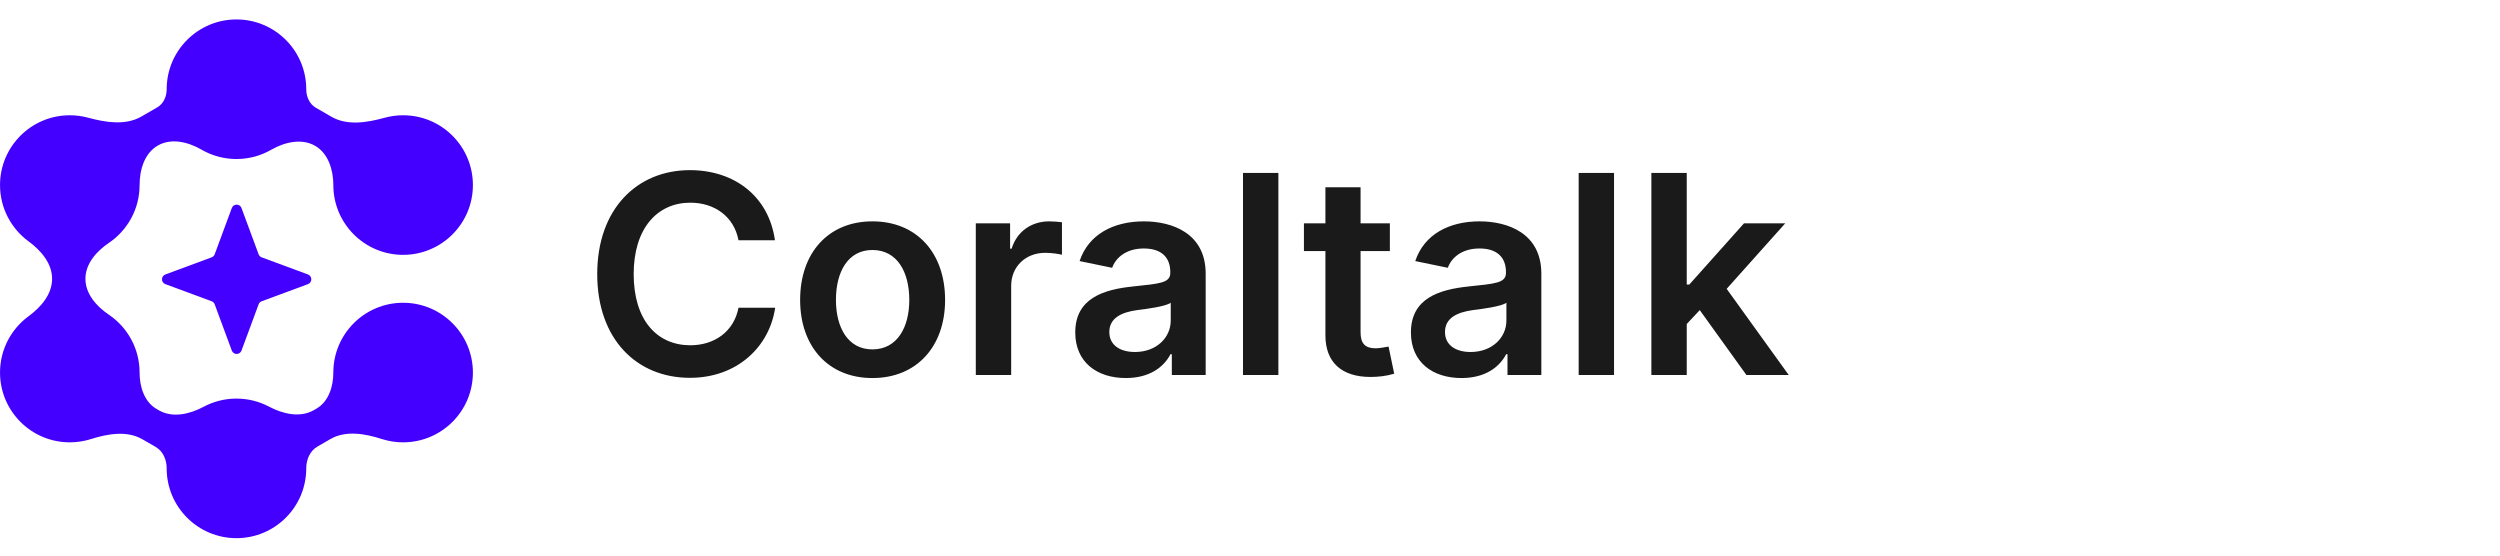
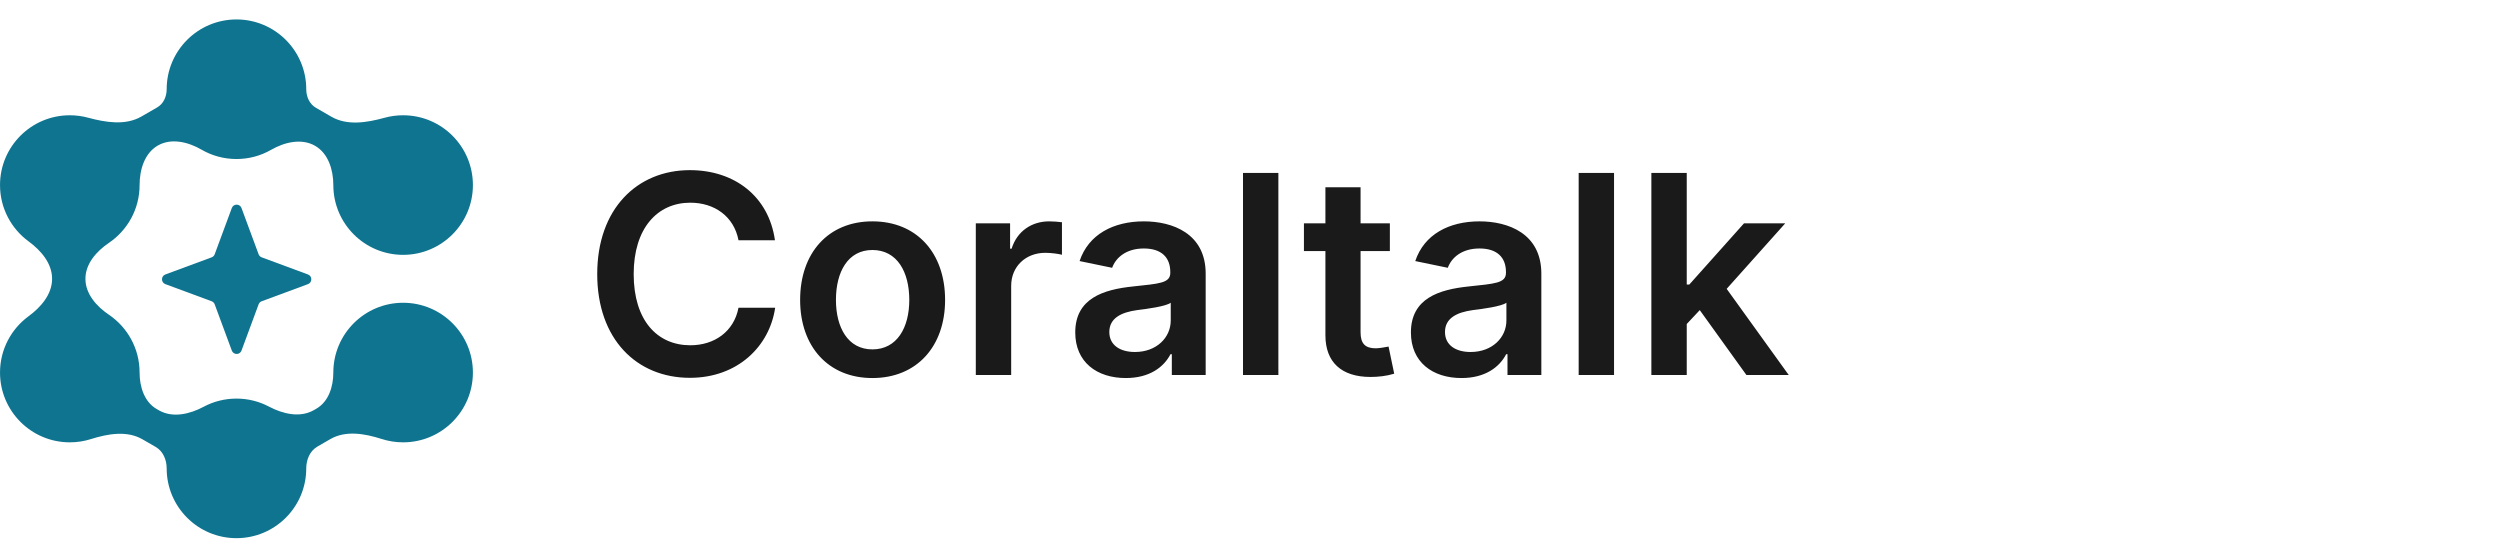
<svg xmlns="http://www.w3.org/2000/svg" width="180" height="40" viewBox="0 0 180 40" fill="none">
  <g transform="scale(0.028) translate(0, 50)">
-     <path d="M608.047 0C707.156 0 787.502 80.346 787.502 179.456C787.502 198.614 795.754 217.596 812.346 227.175L852.155 250.157C892.871 273.662 943.474 265.344 988.798 252.852C1004.02 248.658 1020.04 246.418 1036.59 246.418C1135.7 246.419 1216.04 326.758 1216.04 425.866C1216.04 524.975 1135.7 605.321 1036.59 605.322C937.482 605.322 857.136 524.976 857.136 425.866C857.136 386.756 844.211 344.541 810.341 324.986C775.761 305.021 731.866 315.322 697.237 335.203C670.965 350.285 640.514 358.911 608.047 358.911C575.326 358.911 544.654 350.15 518.242 334.849C483.762 314.872 440.255 304.347 405.745 324.273C371.596 343.991 358.957 386.434 358.957 425.866C358.957 487.753 327.631 542.319 279.97 574.578C247.932 596.263 219.676 628.234 219.676 666.92C219.676 705.606 247.931 737.577 279.967 759.263C327.626 791.525 358.95 846.095 358.95 907.98C358.95 944.597 371.092 983.433 402.804 1001.74L408.6 1005.09C443.774 1025.39 487.815 1015.11 523.645 995.981C548.802 982.553 577.533 974.942 608.04 974.942C638.285 974.942 666.781 982.426 691.78 995.642C727.772 1014.67 771.91 1024.92 807.168 1004.56L813.591 1000.85C845.019 982.707 857.129 944.269 857.129 907.98C857.13 808.871 937.476 728.531 1036.58 728.531C1135.69 728.532 1216.03 808.872 1216.03 907.98C1216.03 1007.09 1135.69 1087.43 1036.58 1087.44C1017.43 1087.44 998.98 1084.43 981.673 1078.88C938.218 1064.92 889.047 1056.25 849.521 1079.07L816.117 1098.36C796.728 1109.55 787.495 1132.01 787.495 1154.4C787.494 1253.51 707.149 1333.85 608.04 1333.85C508.932 1333.85 428.585 1253.51 428.584 1154.4C428.584 1132.38 419.452 1110.32 400.38 1099.31L366.246 1079.6C326.589 1056.71 277.263 1065.34 233.599 1079.13C216.529 1084.53 198.355 1087.44 179.502 1087.44C80.392 1087.44 0.046 1007.09 0.046 907.98C0.046 848.546 28.94 795.862 73.447 763.206C105.478 739.704 133.97 706.646 133.97 666.918C133.97 627.191 105.481 594.134 73.451 570.633C28.946 537.978 0.053 485.299 0.053 425.866C0.054 326.758 80.4 246.418 179.508 246.418C195.742 246.418 211.471 248.575 226.425 252.617C271.979 264.93 322.765 273.21 363.632 249.616L404.213 226.187C420.471 216.801 428.591 198.228 428.591 179.456C428.591 80.347 508.938 0.001 608.047 0Z" fill="#4400FF" />
-     <path d="M596.092 484.888C600.367 473.333 616.71 473.333 620.986 484.888L665.018 603.881C666.362 607.513 669.226 610.378 672.859 611.722L791.852 655.753C803.407 660.029 803.407 676.372 791.852 680.648L672.859 724.679C669.226 726.024 666.362 728.888 665.018 732.521L620.986 851.514C616.71 863.069 600.367 863.069 596.092 851.514L552.06 732.521C550.716 728.888 547.852 726.024 544.219 724.679L425.226 680.648C413.671 676.372 413.671 660.029 425.226 655.753L544.219 611.722C547.852 610.378 550.716 607.513 552.06 603.881L596.092 484.888Z" fill="#4400FF" />
+     <path d="M608.047 0C707.156 0 787.502 80.346 787.502 179.456C787.502 198.614 795.754 217.596 812.346 227.175L852.155 250.157C892.871 273.662 943.474 265.344 988.798 252.852C1004.02 248.658 1020.04 246.418 1036.59 246.418C1135.7 246.419 1216.04 326.758 1216.04 425.866C1216.04 524.975 1135.7 605.321 1036.59 605.322C937.482 605.322 857.136 524.976 857.136 425.866C857.136 386.756 844.211 344.541 810.341 324.986C775.761 305.021 731.866 315.322 697.237 335.203C670.965 350.285 640.514 358.911 608.047 358.911C575.326 358.911 544.654 350.15 518.242 334.849C483.762 314.872 440.255 304.347 405.745 324.273C371.596 343.991 358.957 386.434 358.957 425.866C358.957 487.753 327.631 542.319 279.97 574.578C247.932 596.263 219.676 628.234 219.676 666.92C219.676 705.606 247.931 737.577 279.967 759.263C327.626 791.525 358.95 846.095 358.95 907.98C358.95 944.597 371.092 983.433 402.804 1001.74L408.6 1005.09C443.774 1025.39 487.815 1015.11 523.645 995.981C548.802 982.553 577.533 974.942 608.04 974.942C638.285 974.942 666.781 982.426 691.78 995.642C727.772 1014.67 771.91 1024.92 807.168 1004.56L813.591 1000.85C845.019 982.707 857.129 944.269 857.129 907.98C857.13 808.871 937.476 728.531 1036.58 728.531C1135.69 728.532 1216.03 808.872 1216.03 907.98C1216.03 1007.09 1135.69 1087.43 1036.58 1087.44C1017.43 1087.44 998.98 1084.43 981.673 1078.88C938.218 1064.92 889.047 1056.25 849.521 1079.07L816.117 1098.36C796.728 1109.55 787.495 1132.01 787.495 1154.4C787.494 1253.51 707.149 1333.85 608.04 1333.85C508.932 1333.85 428.585 1253.51 428.584 1154.4C428.584 1132.38 419.452 1110.32 400.38 1099.31L366.246 1079.6C326.589 1056.71 277.263 1065.34 233.599 1079.13C216.529 1084.53 198.355 1087.44 179.502 1087.44C80.392 1087.44 0.046 1007.09 0.046 907.98C0.046 848.546 28.94 795.862 73.447 763.206C105.478 739.704 133.97 706.646 133.97 666.918C133.97 627.191 105.481 594.134 73.451 570.633C28.946 537.978 0.053 485.299 0.053 425.866C0.054 326.758 80.4 246.418 179.508 246.418C195.742 246.418 211.471 248.575 226.425 252.617C271.979 264.93 322.765 273.21 363.632 249.616L404.213 226.187C420.471 216.801 428.591 198.228 428.591 179.456C428.591 80.347 508.938 0.001 608.047 0Z" fill="#0E7490" />
+     <path d="M596.092 484.888C600.367 473.333 616.71 473.333 620.986 484.888L665.018 603.881C666.362 607.513 669.226 610.378 672.859 611.722L791.852 655.753C803.407 660.029 803.407 676.372 791.852 680.648L672.859 724.679C669.226 726.024 666.362 728.888 665.018 732.521L620.986 851.514C616.71 863.069 600.367 863.069 596.092 851.514L552.06 732.521C550.716 728.888 547.852 726.024 544.219 724.679L425.226 680.648C413.671 676.372 413.671 660.029 425.226 655.753L544.219 611.722C547.852 610.378 550.716 607.513 552.06 603.881L596.092 484.888Z" fill="#0E7490" />
  </g>
  <text x="42" y="27" font-family="system-ui, -apple-system, sans-serif" font-size="20" font-weight="600" fill="#1a1a1a">Coraltalk</text>
</svg>
